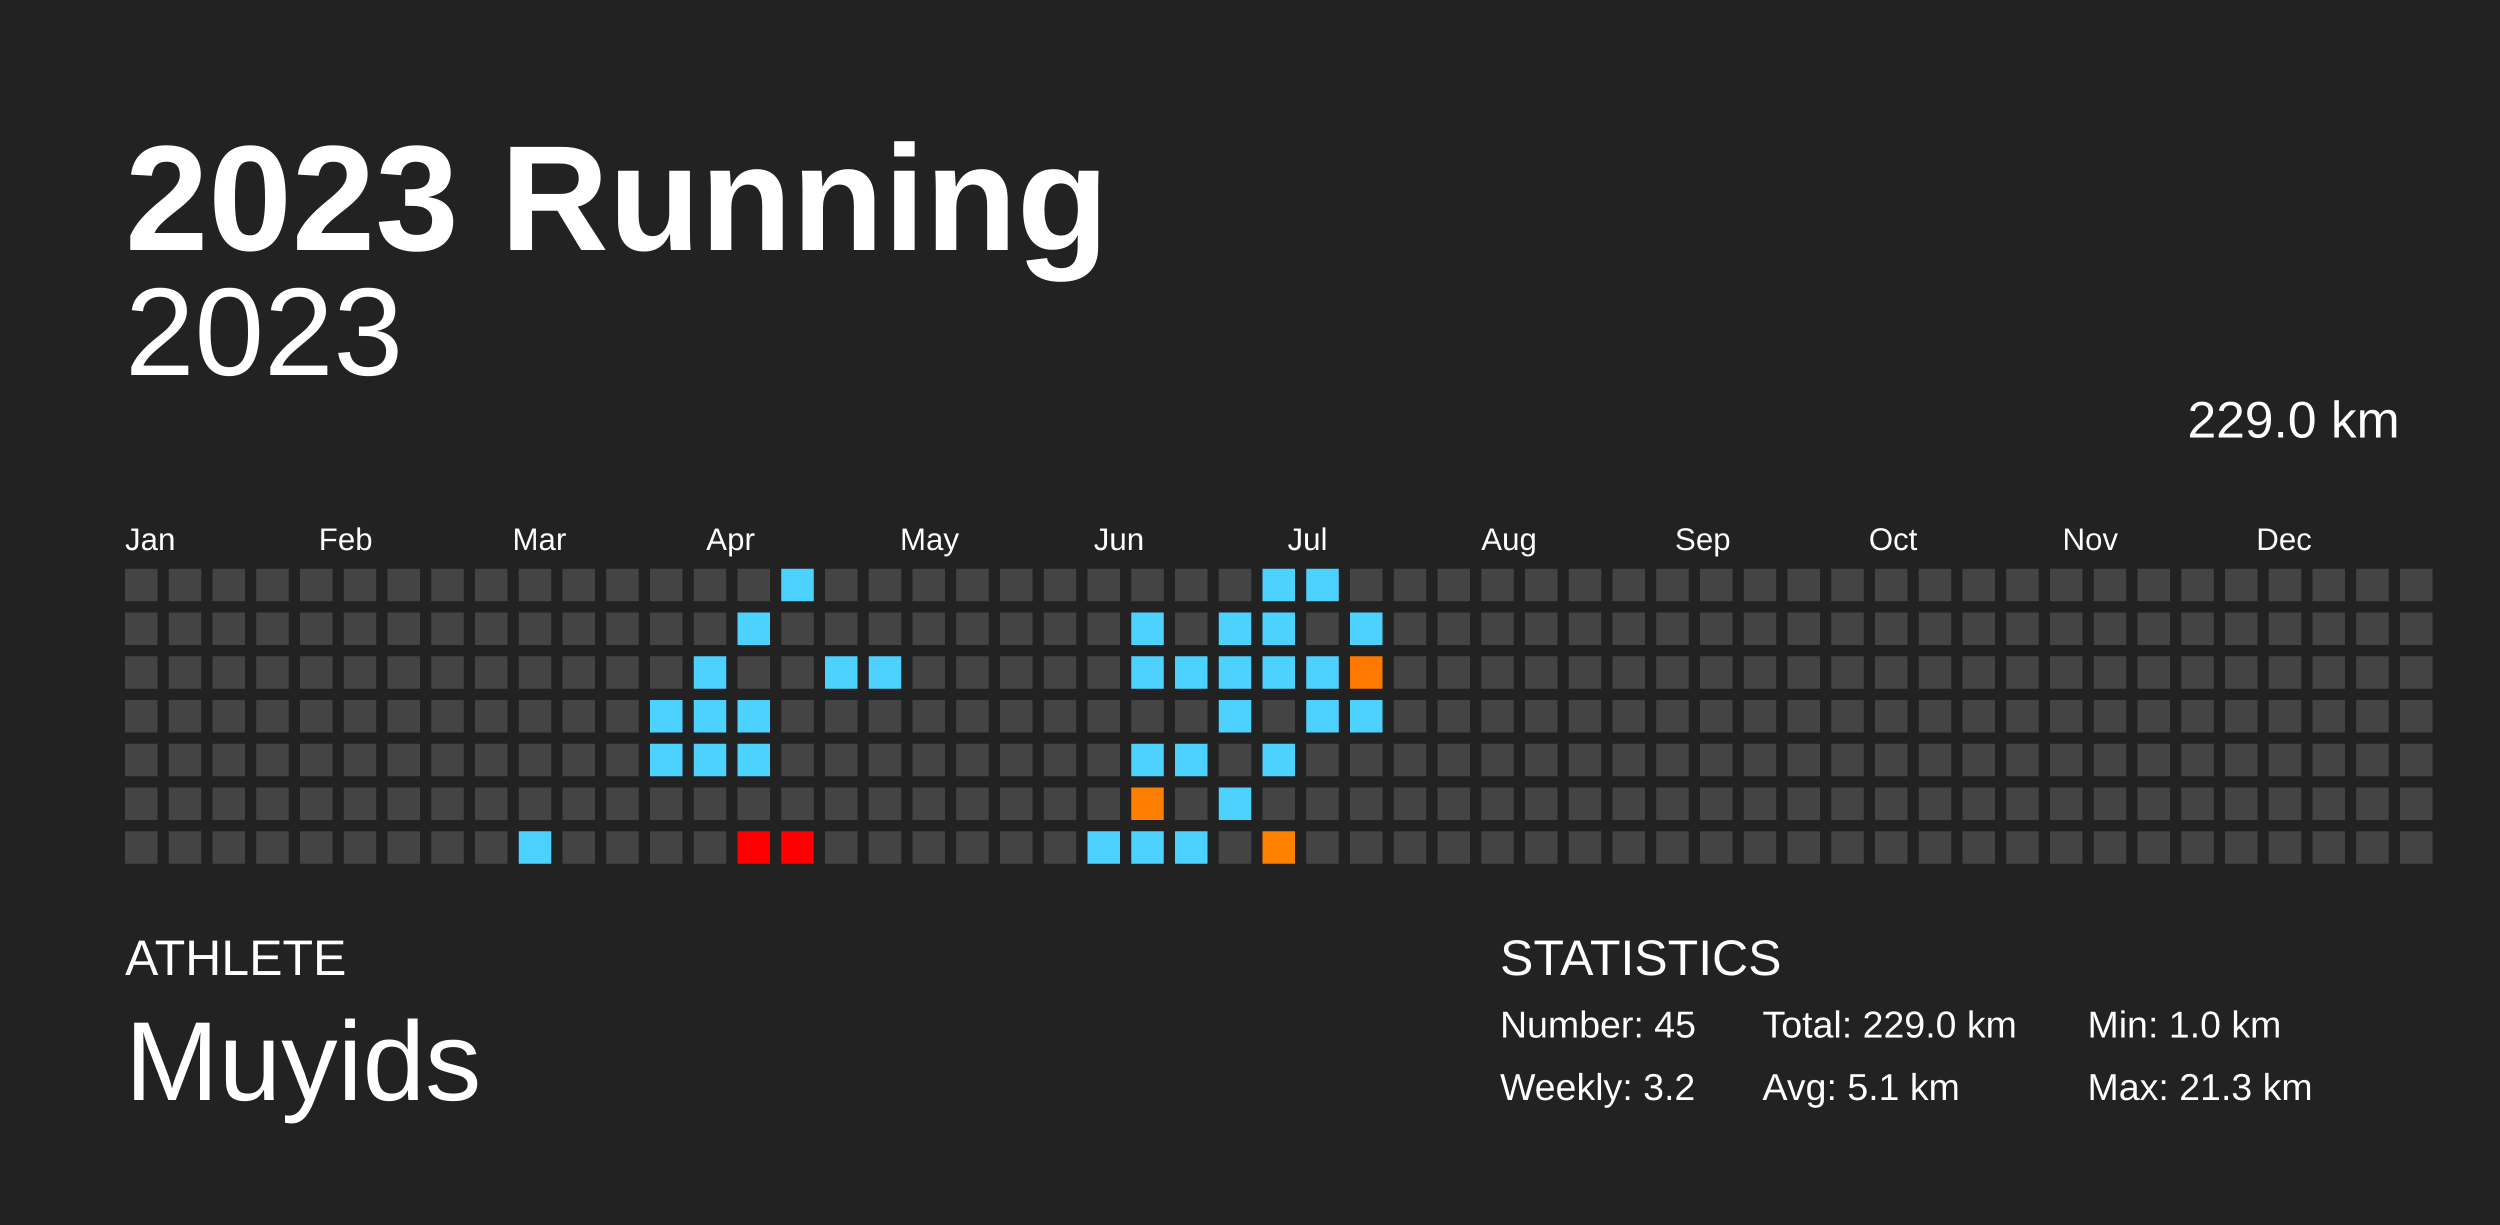
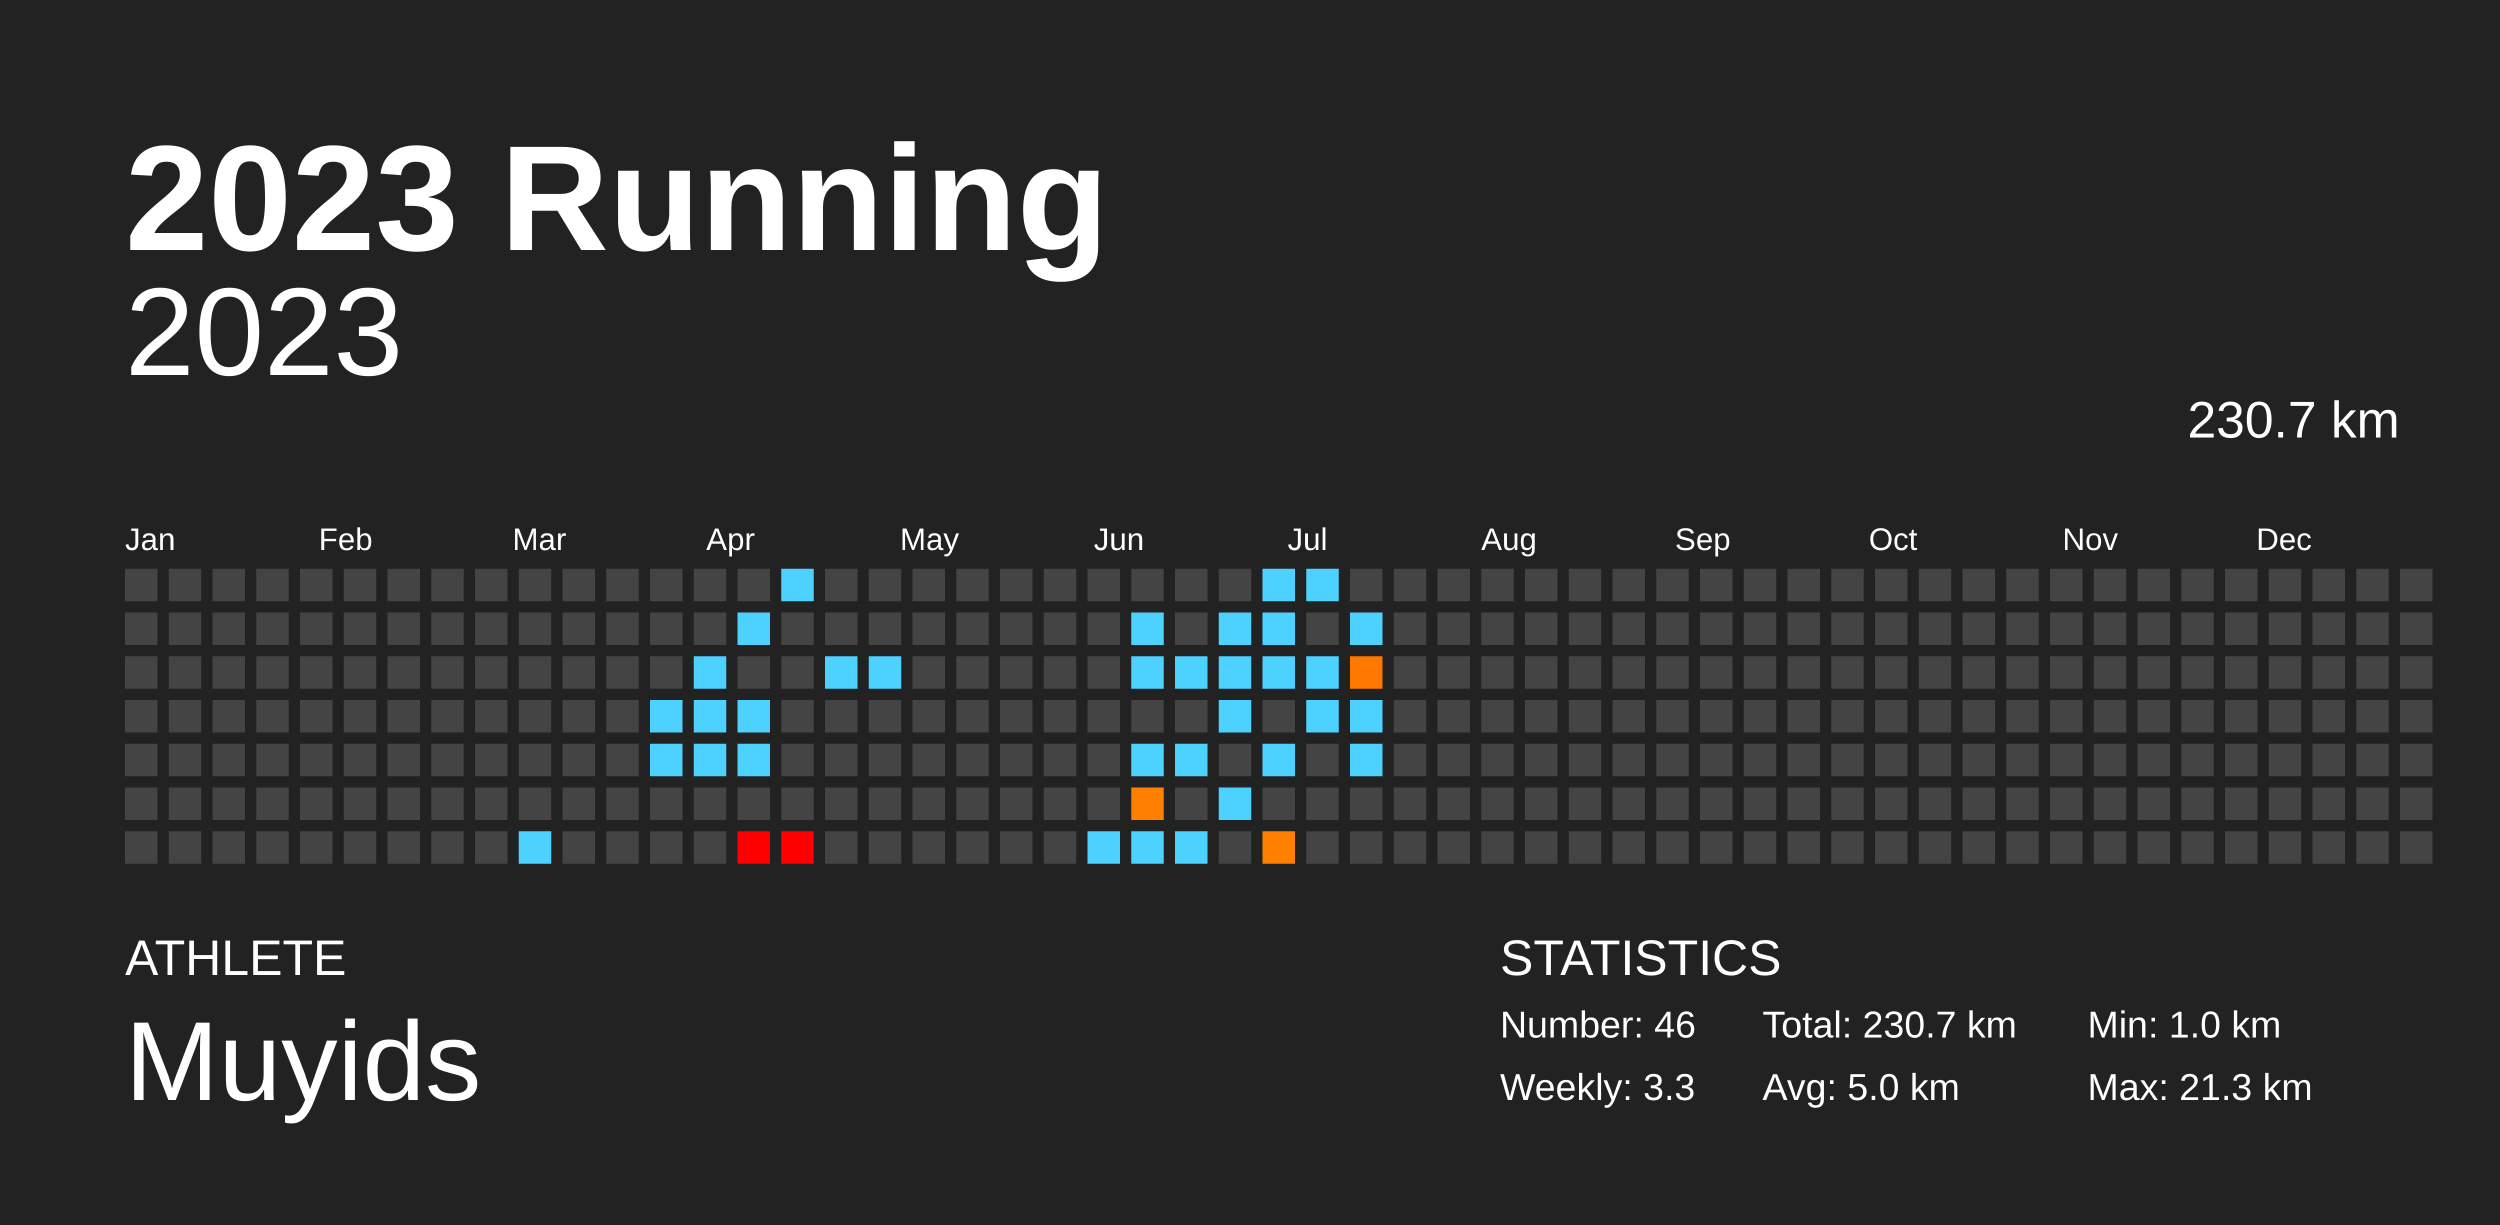
<svg xmlns="http://www.w3.org/2000/svg" baseProfile="full" height="98mm" version="1.1" viewBox="0,0,200,98" width="200mm">
  <defs />
  <rect fill="#222222" height="98" width="200" x="0" y="0" />
  <text fill="#FFFFFF" style="font-size:12px; font-family:Arial; font-weight:bold;" x="10" y="20">2023 Running</text>
  <text fill="#FFFFFF" style="font-size:4px; font-family:Arial" x="10" y="78">ATHLETE</text>
  <text fill="#FFFFFF" style="font-size:9px; font-family:Arial" x="10" y="88">Muyids</text>
  <text fill="#FFFFFF" style="font-size:4px; font-family:Arial" x="120" y="78">STATISTICS</text>
-   <text fill="#FFFFFF" style="font-size:3px; font-family:Arial" x="120" y="83">Number: 45</text>
-   <text fill="#FFFFFF" style="font-size:3px; font-family:Arial" x="120" y="88">Weekly: 3.2</text>
-   <text fill="#FFFFFF" style="font-size:3px; font-family:Arial" x="141" y="83">Total: 229.0 km</text>
-   <text fill="#FFFFFF" style="font-size:3px; font-family:Arial" x="141" y="88">Avg: 5.1 km</text>
+   <text fill="#FFFFFF" style="font-size:3px; font-family:Arial" x="120" y="83">Number: 46</text>
+   <text fill="#FFFFFF" style="font-size:3px; font-family:Arial" x="120" y="88">Weekly: 3.3</text>
+   <text fill="#FFFFFF" style="font-size:3px; font-family:Arial" x="141" y="83">Total: 230.7 km</text>
+   <text fill="#FFFFFF" style="font-size:3px; font-family:Arial" x="141" y="88">Avg: 5.0 km</text>
  <text fill="#FFFFFF" style="font-size:3px; font-family:Arial" x="167" y="83">Min: 1.0 km</text>
  <text fill="#FFFFFF" style="font-size:3px; font-family:Arial" x="167" y="88">Max: 21.3 km</text>
  <text alignment-baseline="hanging" fill="#FFFFFF" style="font-size:10.0px; font-family:Arial;" x="10" y="30">2023</text>
-   <text alignment-baseline="hanging" fill="#FFFFFF" style="font-size:4.125px; font-family:Arial;" x="175" y="35">229.0 km</text>
+   <text alignment-baseline="hanging" fill="#FFFFFF" style="font-size:4.125px; font-family:Arial;" x="175" y="35">230.7 km</text>
  <text fill="#FFFFFF" style="font-size:2.5px; font-family:Arial" x="10.0" y="44">Jan</text>
  <text fill="#FFFFFF" style="font-size:2.5px; font-family:Arial" x="25.5" y="44">Feb</text>
  <text fill="#FFFFFF" style="font-size:2.5px; font-family:Arial" x="41.0" y="44">Mar</text>
  <text fill="#FFFFFF" style="font-size:2.5px; font-family:Arial" x="56.5" y="44">Apr</text>
  <text fill="#FFFFFF" style="font-size:2.5px; font-family:Arial" x="72.0" y="44">May</text>
  <text fill="#FFFFFF" style="font-size:2.5px; font-family:Arial" x="87.5" y="44">Jun</text>
  <text fill="#FFFFFF" style="font-size:2.5px; font-family:Arial" x="103.0" y="44">Jul</text>
  <text fill="#FFFFFF" style="font-size:2.5px; font-family:Arial" x="118.5" y="44">Aug</text>
  <text fill="#FFFFFF" style="font-size:2.5px; font-family:Arial" x="134.0" y="44">Sep</text>
  <text fill="#FFFFFF" style="font-size:2.5px; font-family:Arial" x="149.5" y="44">Oct</text>
  <text fill="#FFFFFF" style="font-size:2.5px; font-family:Arial" x="165.0" y="44">Nov</text>
  <text fill="#FFFFFF" style="font-size:2.5px; font-family:Arial" x="180.5" y="44">Dec</text>
  <rect fill="#444444" height="2.6" width="2.6" x="10.0" y="45.5" />
  <rect fill="#444444" height="2.6" width="2.6" x="10.0" y="49.0" />
  <rect fill="#444444" height="2.6" width="2.6" x="10.0" y="52.5" />
  <rect fill="#444444" height="2.6" width="2.6" x="10.0" y="56.0" />
  <rect fill="#444444" height="2.6" width="2.6" x="10.0" y="59.5" />
  <rect fill="#444444" height="2.6" width="2.6" x="10.0" y="63.0" />
  <rect fill="#444444" height="2.6" width="2.6" x="10.0" y="66.5" />
  <rect fill="#444444" height="2.6" width="2.6" x="13.5" y="45.5" />
  <rect fill="#444444" height="2.6" width="2.6" x="13.5" y="49.0" />
  <rect fill="#444444" height="2.6" width="2.6" x="13.5" y="52.5" />
  <rect fill="#444444" height="2.6" width="2.6" x="13.5" y="56.0" />
  <rect fill="#444444" height="2.6" width="2.6" x="13.5" y="59.5" />
  <rect fill="#444444" height="2.6" width="2.6" x="13.5" y="63.0" />
  <rect fill="#444444" height="2.6" width="2.6" x="13.5" y="66.5" />
  <rect fill="#444444" height="2.6" width="2.6" x="17.0" y="45.5" />
  <rect fill="#444444" height="2.6" width="2.6" x="17.0" y="49.0" />
  <rect fill="#444444" height="2.6" width="2.6" x="17.0" y="52.5" />
  <rect fill="#444444" height="2.6" width="2.6" x="17.0" y="56.0" />
  <rect fill="#444444" height="2.6" width="2.6" x="17.0" y="59.5" />
  <rect fill="#444444" height="2.6" width="2.6" x="17.0" y="63.0" />
  <rect fill="#444444" height="2.6" width="2.6" x="17.0" y="66.5" />
  <rect fill="#444444" height="2.6" width="2.6" x="20.5" y="45.5" />
  <rect fill="#444444" height="2.6" width="2.6" x="20.5" y="49.0" />
  <rect fill="#444444" height="2.6" width="2.6" x="20.5" y="52.5" />
  <rect fill="#444444" height="2.6" width="2.6" x="20.5" y="56.0" />
  <rect fill="#444444" height="2.6" width="2.6" x="20.5" y="59.5" />
  <rect fill="#444444" height="2.6" width="2.6" x="20.5" y="63.0" />
  <rect fill="#444444" height="2.6" width="2.6" x="20.5" y="66.5" />
  <rect fill="#444444" height="2.6" width="2.6" x="24.0" y="45.5" />
  <rect fill="#444444" height="2.6" width="2.6" x="24.0" y="49.0" />
  <rect fill="#444444" height="2.6" width="2.6" x="24.0" y="52.5" />
  <rect fill="#444444" height="2.6" width="2.6" x="24.0" y="56.0" />
  <rect fill="#444444" height="2.6" width="2.6" x="24.0" y="59.5" />
  <rect fill="#444444" height="2.6" width="2.6" x="24.0" y="63.0" />
  <rect fill="#444444" height="2.6" width="2.6" x="24.0" y="66.5" />
  <rect fill="#444444" height="2.6" width="2.6" x="27.5" y="45.5" />
  <rect fill="#444444" height="2.6" width="2.6" x="27.5" y="49.0" />
  <rect fill="#444444" height="2.6" width="2.6" x="27.5" y="52.5" />
  <rect fill="#444444" height="2.6" width="2.6" x="27.5" y="56.0" />
  <rect fill="#444444" height="2.6" width="2.6" x="27.5" y="59.5" />
  <rect fill="#444444" height="2.6" width="2.6" x="27.5" y="63.0" />
  <rect fill="#444444" height="2.6" width="2.6" x="27.5" y="66.5" />
  <rect fill="#444444" height="2.6" width="2.6" x="31.0" y="45.5" />
  <rect fill="#444444" height="2.6" width="2.6" x="31.0" y="49.0" />
  <rect fill="#444444" height="2.6" width="2.6" x="31.0" y="52.5" />
  <rect fill="#444444" height="2.6" width="2.6" x="31.0" y="56.0" />
  <rect fill="#444444" height="2.6" width="2.6" x="31.0" y="59.5" />
  <rect fill="#444444" height="2.6" width="2.6" x="31.0" y="63.0" />
  <rect fill="#444444" height="2.6" width="2.6" x="31.0" y="66.5" />
  <rect fill="#444444" height="2.6" width="2.6" x="34.5" y="45.5" />
  <rect fill="#444444" height="2.6" width="2.6" x="34.5" y="49.0" />
  <rect fill="#444444" height="2.6" width="2.6" x="34.5" y="52.5" />
  <rect fill="#444444" height="2.6" width="2.6" x="34.5" y="56.0" />
  <rect fill="#444444" height="2.6" width="2.6" x="34.5" y="59.5" />
  <rect fill="#444444" height="2.6" width="2.6" x="34.5" y="63.0" />
  <rect fill="#444444" height="2.6" width="2.6" x="34.5" y="66.5" />
  <rect fill="#444444" height="2.6" width="2.6" x="38.0" y="45.5" />
  <rect fill="#444444" height="2.6" width="2.6" x="38.0" y="49.0" />
  <rect fill="#444444" height="2.6" width="2.6" x="38.0" y="52.5" />
  <rect fill="#444444" height="2.6" width="2.6" x="38.0" y="56.0" />
  <rect fill="#444444" height="2.6" width="2.6" x="38.0" y="59.5" />
  <rect fill="#444444" height="2.6" width="2.6" x="38.0" y="63.0" />
  <rect fill="#444444" height="2.6" width="2.6" x="38.0" y="66.5" />
  <rect fill="#444444" height="2.6" width="2.6" x="41.5" y="45.5" />
  <rect fill="#444444" height="2.6" width="2.6" x="41.5" y="49.0" />
  <rect fill="#444444" height="2.6" width="2.6" x="41.5" y="52.5" />
  <rect fill="#444444" height="2.6" width="2.6" x="41.5" y="56.0" />
  <rect fill="#444444" height="2.6" width="2.6" x="41.5" y="59.5" />
  <rect fill="#444444" height="2.6" width="2.6" x="41.5" y="63.0" />
  <rect fill="#4dd2ff" height="2.6" width="2.6" x="41.5" y="66.5" />
  <rect fill="#444444" height="2.6" width="2.6" x="45.0" y="45.5" />
  <rect fill="#444444" height="2.6" width="2.6" x="45.0" y="49.0" />
  <rect fill="#444444" height="2.6" width="2.6" x="45.0" y="52.5" />
  <rect fill="#444444" height="2.6" width="2.6" x="45.0" y="56.0" />
  <rect fill="#444444" height="2.6" width="2.6" x="45.0" y="59.5" />
  <rect fill="#444444" height="2.6" width="2.6" x="45.0" y="63.0" />
  <rect fill="#444444" height="2.6" width="2.6" x="45.0" y="66.5" />
  <rect fill="#444444" height="2.6" width="2.6" x="48.5" y="45.5" />
  <rect fill="#444444" height="2.6" width="2.6" x="48.5" y="49.0" />
  <rect fill="#444444" height="2.6" width="2.6" x="48.5" y="52.5" />
  <rect fill="#444444" height="2.6" width="2.6" x="48.5" y="56.0" />
  <rect fill="#444444" height="2.6" width="2.6" x="48.5" y="59.5" />
  <rect fill="#444444" height="2.6" width="2.6" x="48.5" y="63.0" />
  <rect fill="#444444" height="2.6" width="2.6" x="48.5" y="66.5" />
  <rect fill="#444444" height="2.6" width="2.6" x="52.0" y="45.5" />
  <rect fill="#444444" height="2.6" width="2.6" x="52.0" y="49.0" />
  <rect fill="#444444" height="2.6" width="2.6" x="52.0" y="52.5" />
  <rect fill="#4dd2ff" height="2.6" width="2.6" x="52.0" y="56.0" />
  <rect fill="#4dd2ff" height="2.6" width="2.6" x="52.0" y="59.5" />
  <rect fill="#444444" height="2.6" width="2.6" x="52.0" y="63.0" />
  <rect fill="#444444" height="2.6" width="2.6" x="52.0" y="66.5" />
  <rect fill="#444444" height="2.6" width="2.6" x="55.5" y="45.5" />
  <rect fill="#444444" height="2.6" width="2.6" x="55.5" y="49.0" />
  <rect fill="#4dd2ff" height="2.6" width="2.6" x="55.5" y="52.5" />
  <rect fill="#4dd2ff" height="2.6" width="2.6" x="55.5" y="56.0" />
  <rect fill="#4dd2ff" height="2.6" width="2.6" x="55.5" y="59.5" />
  <rect fill="#444444" height="2.6" width="2.6" x="55.5" y="63.0" />
  <rect fill="#444444" height="2.6" width="2.6" x="55.5" y="66.5" />
  <rect fill="#444444" height="2.6" width="2.6" x="59.0" y="45.5" />
  <rect fill="#4dd2ff" height="2.6" width="2.6" x="59.0" y="49.0" />
  <rect fill="#444444" height="2.6" width="2.6" x="59.0" y="52.5" />
  <rect fill="#4dd2ff" height="2.6" width="2.6" x="59.0" y="56.0" />
  <rect fill="#4dd2ff" height="2.6" width="2.6" x="59.0" y="59.5" />
  <rect fill="#444444" height="2.6" width="2.6" x="59.0" y="63.0" />
  <rect fill="red" height="2.6" width="2.6" x="59.0" y="66.5" />
  <rect fill="#4dd2ff" height="2.6" width="2.6" x="62.5" y="45.5" />
  <rect fill="#444444" height="2.6" width="2.6" x="62.5" y="49.0" />
  <rect fill="#444444" height="2.6" width="2.6" x="62.5" y="52.5" />
  <rect fill="#444444" height="2.6" width="2.6" x="62.5" y="56.0" />
  <rect fill="#444444" height="2.6" width="2.6" x="62.5" y="59.5" />
  <rect fill="#444444" height="2.6" width="2.6" x="62.5" y="63.0" />
  <rect fill="red" height="2.6" width="2.6" x="62.5" y="66.5" />
  <rect fill="#444444" height="2.6" width="2.6" x="66.0" y="45.5" />
  <rect fill="#444444" height="2.6" width="2.6" x="66.0" y="49.0" />
  <rect fill="#4dd2ff" height="2.6" width="2.6" x="66.0" y="52.5" />
  <rect fill="#444444" height="2.6" width="2.6" x="66.0" y="56.0" />
  <rect fill="#444444" height="2.6" width="2.6" x="66.0" y="59.5" />
  <rect fill="#444444" height="2.6" width="2.6" x="66.0" y="63.0" />
  <rect fill="#444444" height="2.6" width="2.6" x="66.0" y="66.5" />
  <rect fill="#444444" height="2.6" width="2.6" x="69.5" y="45.5" />
  <rect fill="#444444" height="2.6" width="2.6" x="69.5" y="49.0" />
  <rect fill="#4dd2ff" height="2.6" width="2.6" x="69.5" y="52.5" />
  <rect fill="#444444" height="2.6" width="2.6" x="69.5" y="56.0" />
  <rect fill="#444444" height="2.6" width="2.6" x="69.5" y="59.5" />
  <rect fill="#444444" height="2.6" width="2.6" x="69.5" y="63.0" />
  <rect fill="#444444" height="2.6" width="2.6" x="69.5" y="66.5" />
  <rect fill="#444444" height="2.6" width="2.6" x="73.0" y="45.5" />
  <rect fill="#444444" height="2.6" width="2.6" x="73.0" y="49.0" />
  <rect fill="#444444" height="2.6" width="2.6" x="73.0" y="52.5" />
  <rect fill="#444444" height="2.6" width="2.6" x="73.0" y="56.0" />
  <rect fill="#444444" height="2.6" width="2.6" x="73.0" y="59.5" />
  <rect fill="#444444" height="2.6" width="2.6" x="73.0" y="63.0" />
  <rect fill="#444444" height="2.6" width="2.6" x="73.0" y="66.5" />
  <rect fill="#444444" height="2.6" width="2.6" x="76.5" y="45.5" />
  <rect fill="#444444" height="2.6" width="2.6" x="76.5" y="49.0" />
  <rect fill="#444444" height="2.6" width="2.6" x="76.5" y="52.5" />
  <rect fill="#444444" height="2.6" width="2.6" x="76.5" y="56.0" />
  <rect fill="#444444" height="2.6" width="2.6" x="76.5" y="59.5" />
  <rect fill="#444444" height="2.6" width="2.6" x="76.5" y="63.0" />
  <rect fill="#444444" height="2.6" width="2.6" x="76.5" y="66.5" />
  <rect fill="#444444" height="2.6" width="2.6" x="80.0" y="45.5" />
  <rect fill="#444444" height="2.6" width="2.6" x="80.0" y="49.0" />
  <rect fill="#444444" height="2.6" width="2.6" x="80.0" y="52.5" />
  <rect fill="#444444" height="2.6" width="2.6" x="80.0" y="56.0" />
  <rect fill="#444444" height="2.6" width="2.6" x="80.0" y="59.5" />
  <rect fill="#444444" height="2.6" width="2.6" x="80.0" y="63.0" />
  <rect fill="#444444" height="2.6" width="2.6" x="80.0" y="66.5" />
  <rect fill="#444444" height="2.6" width="2.6" x="83.5" y="45.5" />
  <rect fill="#444444" height="2.6" width="2.6" x="83.5" y="49.0" />
  <rect fill="#444444" height="2.6" width="2.6" x="83.5" y="52.5" />
  <rect fill="#444444" height="2.6" width="2.6" x="83.5" y="56.0" />
  <rect fill="#444444" height="2.6" width="2.6" x="83.5" y="59.5" />
  <rect fill="#444444" height="2.6" width="2.6" x="83.5" y="63.0" />
  <rect fill="#444444" height="2.6" width="2.6" x="83.5" y="66.5" />
  <rect fill="#444444" height="2.6" width="2.6" x="87.0" y="45.5" />
  <rect fill="#444444" height="2.6" width="2.6" x="87.0" y="49.0" />
  <rect fill="#444444" height="2.6" width="2.6" x="87.0" y="52.5" />
  <rect fill="#444444" height="2.6" width="2.6" x="87.0" y="56.0" />
  <rect fill="#444444" height="2.6" width="2.6" x="87.0" y="59.5" />
  <rect fill="#444444" height="2.6" width="2.6" x="87.0" y="63.0" />
  <rect fill="#4dd2ff" height="2.6" width="2.6" x="87.0" y="66.5" />
  <rect fill="#444444" height="2.6" width="2.6" x="90.5" y="45.5" />
  <rect fill="#4dd2ff" height="2.6" width="2.6" x="90.5" y="49.0" />
  <rect fill="#4dd2ff" height="2.6" width="2.6" x="90.5" y="52.5" />
  <rect fill="#444444" height="2.6" width="2.6" x="90.5" y="56.0" />
  <rect fill="#4dd2ff" height="2.6" width="2.6" x="90.5" y="59.5" />
  <rect fill="#ff8000" height="2.6" width="2.6" x="90.5" y="63.0" />
  <rect fill="#4dd2ff" height="2.6" width="2.6" x="90.5" y="66.5" />
  <rect fill="#444444" height="2.6" width="2.6" x="94.0" y="45.5" />
  <rect fill="#444444" height="2.6" width="2.6" x="94.0" y="49.0" />
  <rect fill="#4dd2ff" height="2.6" width="2.6" x="94.0" y="52.5" />
  <rect fill="#444444" height="2.6" width="2.6" x="94.0" y="56.0" />
  <rect fill="#4dd2ff" height="2.6" width="2.6" x="94.0" y="59.5" />
  <rect fill="#444444" height="2.6" width="2.6" x="94.0" y="63.0" />
  <rect fill="#4dd2ff" height="2.6" width="2.6" x="94.0" y="66.5" />
  <rect fill="#444444" height="2.6" width="2.6" x="97.5" y="45.5" />
  <rect fill="#4dd2ff" height="2.6" width="2.6" x="97.5" y="49.0" />
  <rect fill="#4dd2ff" height="2.6" width="2.6" x="97.5" y="52.5" />
  <rect fill="#4dd2ff" height="2.6" width="2.6" x="97.5" y="56.0" />
  <rect fill="#444444" height="2.6" width="2.6" x="97.5" y="59.5" />
  <rect fill="#4dd2ff" height="2.6" width="2.6" x="97.5" y="63.0" />
  <rect fill="#444444" height="2.6" width="2.6" x="97.5" y="66.5" />
  <rect fill="#4dd2ff" height="2.6" width="2.6" x="101.0" y="45.5" />
  <rect fill="#4dd2ff" height="2.6" width="2.6" x="101.0" y="49.0" />
  <rect fill="#4dd2ff" height="2.6" width="2.6" x="101.0" y="52.5" />
  <rect fill="#444444" height="2.6" width="2.6" x="101.0" y="56.0" />
  <rect fill="#4dd2ff" height="2.6" width="2.6" x="101.0" y="59.5" />
  <rect fill="#444444" height="2.6" width="2.6" x="101.0" y="63.0" />
  <rect fill="#ff8100" height="2.6" width="2.6" x="101.0" y="66.5" />
  <rect fill="#4dd2ff" height="2.6" width="2.6" x="104.5" y="45.5" />
  <rect fill="#444444" height="2.6" width="2.6" x="104.5" y="49.0" />
  <rect fill="#4dd2ff" height="2.6" width="2.6" x="104.5" y="52.5" />
  <rect fill="#4dd2ff" height="2.6" width="2.6" x="104.5" y="56.0" />
  <rect fill="#444444" height="2.6" width="2.6" x="104.5" y="59.5" />
  <rect fill="#444444" height="2.6" width="2.6" x="104.5" y="63.0" />
  <rect fill="#444444" height="2.6" width="2.6" x="104.5" y="66.5" />
  <rect fill="#444444" height="2.6" width="2.6" x="108.0" y="45.5" />
  <rect fill="#4dd2ff" height="2.6" width="2.6" x="108.0" y="49.0" />
  <rect fill="#ff7900" height="2.6" width="2.6" x="108.0" y="52.5" />
  <rect fill="#4dd2ff" height="2.6" width="2.6" x="108.0" y="56.0" />
-   <rect fill="#444444" height="2.6" width="2.6" x="108.0" y="59.5" />
+   <rect fill="#4dd2ff" height="2.6" width="2.6" x="108.0" y="59.5" />
  <rect fill="#444444" height="2.6" width="2.6" x="108.0" y="63.0" />
  <rect fill="#444444" height="2.6" width="2.6" x="108.0" y="66.5" />
  <rect fill="#444444" height="2.6" width="2.6" x="111.5" y="45.5" />
  <rect fill="#444444" height="2.6" width="2.6" x="111.5" y="49.0" />
  <rect fill="#444444" height="2.6" width="2.6" x="111.5" y="52.5" />
  <rect fill="#444444" height="2.6" width="2.6" x="111.5" y="56.0" />
  <rect fill="#444444" height="2.6" width="2.6" x="111.5" y="59.5" />
  <rect fill="#444444" height="2.6" width="2.6" x="111.5" y="63.0" />
  <rect fill="#444444" height="2.6" width="2.6" x="111.5" y="66.5" />
  <rect fill="#444444" height="2.6" width="2.6" x="115.0" y="45.5" />
  <rect fill="#444444" height="2.6" width="2.6" x="115.0" y="49.0" />
  <rect fill="#444444" height="2.6" width="2.6" x="115.0" y="52.5" />
  <rect fill="#444444" height="2.6" width="2.6" x="115.0" y="56.0" />
  <rect fill="#444444" height="2.6" width="2.6" x="115.0" y="59.5" />
  <rect fill="#444444" height="2.6" width="2.6" x="115.0" y="63.0" />
  <rect fill="#444444" height="2.6" width="2.6" x="115.0" y="66.5" />
  <rect fill="#444444" height="2.6" width="2.6" x="118.5" y="45.5" />
  <rect fill="#444444" height="2.6" width="2.6" x="118.5" y="49.0" />
  <rect fill="#444444" height="2.6" width="2.6" x="118.5" y="52.5" />
  <rect fill="#444444" height="2.6" width="2.6" x="118.5" y="56.0" />
  <rect fill="#444444" height="2.6" width="2.6" x="118.5" y="59.5" />
  <rect fill="#444444" height="2.6" width="2.6" x="118.5" y="63.0" />
  <rect fill="#444444" height="2.6" width="2.6" x="118.5" y="66.5" />
  <rect fill="#444444" height="2.6" width="2.6" x="122.0" y="45.5" />
  <rect fill="#444444" height="2.6" width="2.6" x="122.0" y="49.0" />
  <rect fill="#444444" height="2.6" width="2.6" x="122.0" y="52.5" />
  <rect fill="#444444" height="2.6" width="2.6" x="122.0" y="56.0" />
  <rect fill="#444444" height="2.6" width="2.6" x="122.0" y="59.5" />
  <rect fill="#444444" height="2.6" width="2.6" x="122.0" y="63.0" />
  <rect fill="#444444" height="2.6" width="2.6" x="122.0" y="66.5" />
  <rect fill="#444444" height="2.6" width="2.6" x="125.5" y="45.5" />
  <rect fill="#444444" height="2.6" width="2.6" x="125.5" y="49.0" />
  <rect fill="#444444" height="2.6" width="2.6" x="125.5" y="52.5" />
  <rect fill="#444444" height="2.6" width="2.6" x="125.5" y="56.0" />
  <rect fill="#444444" height="2.6" width="2.6" x="125.5" y="59.5" />
  <rect fill="#444444" height="2.6" width="2.6" x="125.5" y="63.0" />
  <rect fill="#444444" height="2.6" width="2.6" x="125.5" y="66.5" />
  <rect fill="#444444" height="2.6" width="2.6" x="129.0" y="45.5" />
  <rect fill="#444444" height="2.6" width="2.6" x="129.0" y="49.0" />
  <rect fill="#444444" height="2.6" width="2.6" x="129.0" y="52.5" />
  <rect fill="#444444" height="2.6" width="2.6" x="129.0" y="56.0" />
  <rect fill="#444444" height="2.6" width="2.6" x="129.0" y="59.5" />
  <rect fill="#444444" height="2.6" width="2.6" x="129.0" y="63.0" />
  <rect fill="#444444" height="2.6" width="2.6" x="129.0" y="66.5" />
  <rect fill="#444444" height="2.6" width="2.6" x="132.5" y="45.5" />
  <rect fill="#444444" height="2.6" width="2.6" x="132.5" y="49.0" />
  <rect fill="#444444" height="2.6" width="2.6" x="132.5" y="52.5" />
  <rect fill="#444444" height="2.6" width="2.6" x="132.5" y="56.0" />
  <rect fill="#444444" height="2.6" width="2.6" x="132.5" y="59.5" />
  <rect fill="#444444" height="2.6" width="2.6" x="132.5" y="63.0" />
  <rect fill="#444444" height="2.6" width="2.6" x="132.5" y="66.5" />
  <rect fill="#444444" height="2.6" width="2.6" x="136.0" y="45.5" />
  <rect fill="#444444" height="2.6" width="2.6" x="136.0" y="49.0" />
  <rect fill="#444444" height="2.6" width="2.6" x="136.0" y="52.5" />
  <rect fill="#444444" height="2.6" width="2.6" x="136.0" y="56.0" />
  <rect fill="#444444" height="2.6" width="2.6" x="136.0" y="59.5" />
  <rect fill="#444444" height="2.6" width="2.6" x="136.0" y="63.0" />
  <rect fill="#444444" height="2.6" width="2.6" x="136.0" y="66.5" />
  <rect fill="#444444" height="2.6" width="2.6" x="139.5" y="45.5" />
  <rect fill="#444444" height="2.6" width="2.6" x="139.5" y="49.0" />
  <rect fill="#444444" height="2.6" width="2.6" x="139.5" y="52.5" />
  <rect fill="#444444" height="2.6" width="2.6" x="139.5" y="56.0" />
  <rect fill="#444444" height="2.6" width="2.6" x="139.5" y="59.5" />
  <rect fill="#444444" height="2.6" width="2.6" x="139.5" y="63.0" />
  <rect fill="#444444" height="2.6" width="2.6" x="139.5" y="66.5" />
  <rect fill="#444444" height="2.6" width="2.6" x="143.0" y="45.5" />
  <rect fill="#444444" height="2.6" width="2.6" x="143.0" y="49.0" />
  <rect fill="#444444" height="2.6" width="2.6" x="143.0" y="52.5" />
  <rect fill="#444444" height="2.6" width="2.6" x="143.0" y="56.0" />
  <rect fill="#444444" height="2.6" width="2.6" x="143.0" y="59.5" />
  <rect fill="#444444" height="2.6" width="2.6" x="143.0" y="63.0" />
  <rect fill="#444444" height="2.6" width="2.6" x="143.0" y="66.5" />
  <rect fill="#444444" height="2.6" width="2.6" x="146.5" y="45.5" />
  <rect fill="#444444" height="2.6" width="2.6" x="146.5" y="49.0" />
  <rect fill="#444444" height="2.6" width="2.6" x="146.5" y="52.5" />
  <rect fill="#444444" height="2.6" width="2.6" x="146.5" y="56.0" />
  <rect fill="#444444" height="2.6" width="2.6" x="146.5" y="59.5" />
  <rect fill="#444444" height="2.6" width="2.6" x="146.5" y="63.0" />
  <rect fill="#444444" height="2.6" width="2.6" x="146.5" y="66.5" />
  <rect fill="#444444" height="2.6" width="2.6" x="150.0" y="45.5" />
  <rect fill="#444444" height="2.6" width="2.6" x="150.0" y="49.0" />
  <rect fill="#444444" height="2.6" width="2.6" x="150.0" y="52.5" />
  <rect fill="#444444" height="2.6" width="2.6" x="150.0" y="56.0" />
  <rect fill="#444444" height="2.6" width="2.6" x="150.0" y="59.5" />
  <rect fill="#444444" height="2.6" width="2.6" x="150.0" y="63.0" />
  <rect fill="#444444" height="2.6" width="2.6" x="150.0" y="66.5" />
  <rect fill="#444444" height="2.6" width="2.6" x="153.5" y="45.5" />
  <rect fill="#444444" height="2.6" width="2.6" x="153.5" y="49.0" />
  <rect fill="#444444" height="2.6" width="2.6" x="153.5" y="52.5" />
  <rect fill="#444444" height="2.6" width="2.6" x="153.5" y="56.0" />
  <rect fill="#444444" height="2.6" width="2.6" x="153.5" y="59.5" />
  <rect fill="#444444" height="2.6" width="2.6" x="153.5" y="63.0" />
  <rect fill="#444444" height="2.6" width="2.6" x="153.5" y="66.5" />
  <rect fill="#444444" height="2.6" width="2.6" x="157.0" y="45.5" />
  <rect fill="#444444" height="2.6" width="2.6" x="157.0" y="49.0" />
  <rect fill="#444444" height="2.6" width="2.6" x="157.0" y="52.5" />
  <rect fill="#444444" height="2.6" width="2.6" x="157.0" y="56.0" />
  <rect fill="#444444" height="2.6" width="2.6" x="157.0" y="59.5" />
  <rect fill="#444444" height="2.6" width="2.6" x="157.0" y="63.0" />
  <rect fill="#444444" height="2.6" width="2.6" x="157.0" y="66.5" />
  <rect fill="#444444" height="2.6" width="2.6" x="160.5" y="45.5" />
  <rect fill="#444444" height="2.6" width="2.6" x="160.5" y="49.0" />
  <rect fill="#444444" height="2.6" width="2.6" x="160.5" y="52.5" />
  <rect fill="#444444" height="2.6" width="2.6" x="160.5" y="56.0" />
  <rect fill="#444444" height="2.6" width="2.6" x="160.5" y="59.5" />
  <rect fill="#444444" height="2.6" width="2.6" x="160.5" y="63.0" />
  <rect fill="#444444" height="2.6" width="2.6" x="160.5" y="66.5" />
  <rect fill="#444444" height="2.6" width="2.6" x="164.0" y="45.5" />
  <rect fill="#444444" height="2.6" width="2.6" x="164.0" y="49.0" />
  <rect fill="#444444" height="2.6" width="2.6" x="164.0" y="52.5" />
  <rect fill="#444444" height="2.6" width="2.6" x="164.0" y="56.0" />
  <rect fill="#444444" height="2.6" width="2.6" x="164.0" y="59.5" />
  <rect fill="#444444" height="2.6" width="2.6" x="164.0" y="63.0" />
  <rect fill="#444444" height="2.6" width="2.6" x="164.0" y="66.5" />
  <rect fill="#444444" height="2.6" width="2.6" x="167.5" y="45.5" />
  <rect fill="#444444" height="2.6" width="2.6" x="167.5" y="49.0" />
  <rect fill="#444444" height="2.6" width="2.6" x="167.5" y="52.5" />
  <rect fill="#444444" height="2.6" width="2.6" x="167.5" y="56.0" />
  <rect fill="#444444" height="2.6" width="2.6" x="167.5" y="59.5" />
  <rect fill="#444444" height="2.6" width="2.6" x="167.5" y="63.0" />
  <rect fill="#444444" height="2.6" width="2.6" x="167.5" y="66.5" />
  <rect fill="#444444" height="2.6" width="2.6" x="171.0" y="45.5" />
  <rect fill="#444444" height="2.6" width="2.6" x="171.0" y="49.0" />
  <rect fill="#444444" height="2.6" width="2.6" x="171.0" y="52.5" />
  <rect fill="#444444" height="2.6" width="2.6" x="171.0" y="56.0" />
  <rect fill="#444444" height="2.6" width="2.6" x="171.0" y="59.5" />
  <rect fill="#444444" height="2.6" width="2.6" x="171.0" y="63.0" />
  <rect fill="#444444" height="2.6" width="2.6" x="171.0" y="66.5" />
  <rect fill="#444444" height="2.6" width="2.6" x="174.5" y="45.5" />
  <rect fill="#444444" height="2.6" width="2.6" x="174.5" y="49.0" />
  <rect fill="#444444" height="2.6" width="2.6" x="174.5" y="52.5" />
  <rect fill="#444444" height="2.6" width="2.6" x="174.5" y="56.0" />
  <rect fill="#444444" height="2.6" width="2.6" x="174.5" y="59.5" />
  <rect fill="#444444" height="2.6" width="2.6" x="174.5" y="63.0" />
  <rect fill="#444444" height="2.6" width="2.6" x="174.5" y="66.5" />
  <rect fill="#444444" height="2.6" width="2.6" x="178.0" y="45.5" />
  <rect fill="#444444" height="2.6" width="2.6" x="178.0" y="49.0" />
  <rect fill="#444444" height="2.6" width="2.6" x="178.0" y="52.5" />
  <rect fill="#444444" height="2.6" width="2.6" x="178.0" y="56.0" />
  <rect fill="#444444" height="2.6" width="2.6" x="178.0" y="59.5" />
  <rect fill="#444444" height="2.6" width="2.6" x="178.0" y="63.0" />
  <rect fill="#444444" height="2.6" width="2.6" x="178.0" y="66.5" />
  <rect fill="#444444" height="2.6" width="2.6" x="181.5" y="45.5" />
  <rect fill="#444444" height="2.6" width="2.6" x="181.5" y="49.0" />
  <rect fill="#444444" height="2.6" width="2.6" x="181.5" y="52.5" />
  <rect fill="#444444" height="2.6" width="2.6" x="181.5" y="56.0" />
  <rect fill="#444444" height="2.6" width="2.6" x="181.5" y="59.5" />
  <rect fill="#444444" height="2.6" width="2.6" x="181.5" y="63.0" />
  <rect fill="#444444" height="2.6" width="2.6" x="181.5" y="66.5" />
  <rect fill="#444444" height="2.6" width="2.6" x="185.0" y="45.5" />
  <rect fill="#444444" height="2.6" width="2.6" x="185.0" y="49.0" />
  <rect fill="#444444" height="2.6" width="2.6" x="185.0" y="52.5" />
  <rect fill="#444444" height="2.6" width="2.6" x="185.0" y="56.0" />
  <rect fill="#444444" height="2.6" width="2.6" x="185.0" y="59.5" />
  <rect fill="#444444" height="2.6" width="2.6" x="185.0" y="63.0" />
  <rect fill="#444444" height="2.6" width="2.6" x="185.0" y="66.5" />
  <rect fill="#444444" height="2.6" width="2.6" x="188.5" y="45.5" />
  <rect fill="#444444" height="2.6" width="2.6" x="188.5" y="49.0" />
  <rect fill="#444444" height="2.6" width="2.6" x="188.5" y="52.5" />
  <rect fill="#444444" height="2.6" width="2.6" x="188.5" y="56.0" />
  <rect fill="#444444" height="2.6" width="2.6" x="188.5" y="59.5" />
  <rect fill="#444444" height="2.6" width="2.6" x="188.5" y="63.0" />
  <rect fill="#444444" height="2.6" width="2.6" x="188.5" y="66.5" />
  <rect fill="#444444" height="2.6" width="2.6" x="192.0" y="45.5" />
  <rect fill="#444444" height="2.6" width="2.6" x="192.0" y="49.0" />
  <rect fill="#444444" height="2.6" width="2.6" x="192.0" y="52.5" />
  <rect fill="#444444" height="2.6" width="2.6" x="192.0" y="56.0" />
  <rect fill="#444444" height="2.6" width="2.6" x="192.0" y="59.5" />
  <rect fill="#444444" height="2.6" width="2.6" x="192.0" y="63.0" />
  <rect fill="#444444" height="2.6" width="2.6" x="192.0" y="66.5" />
</svg>
